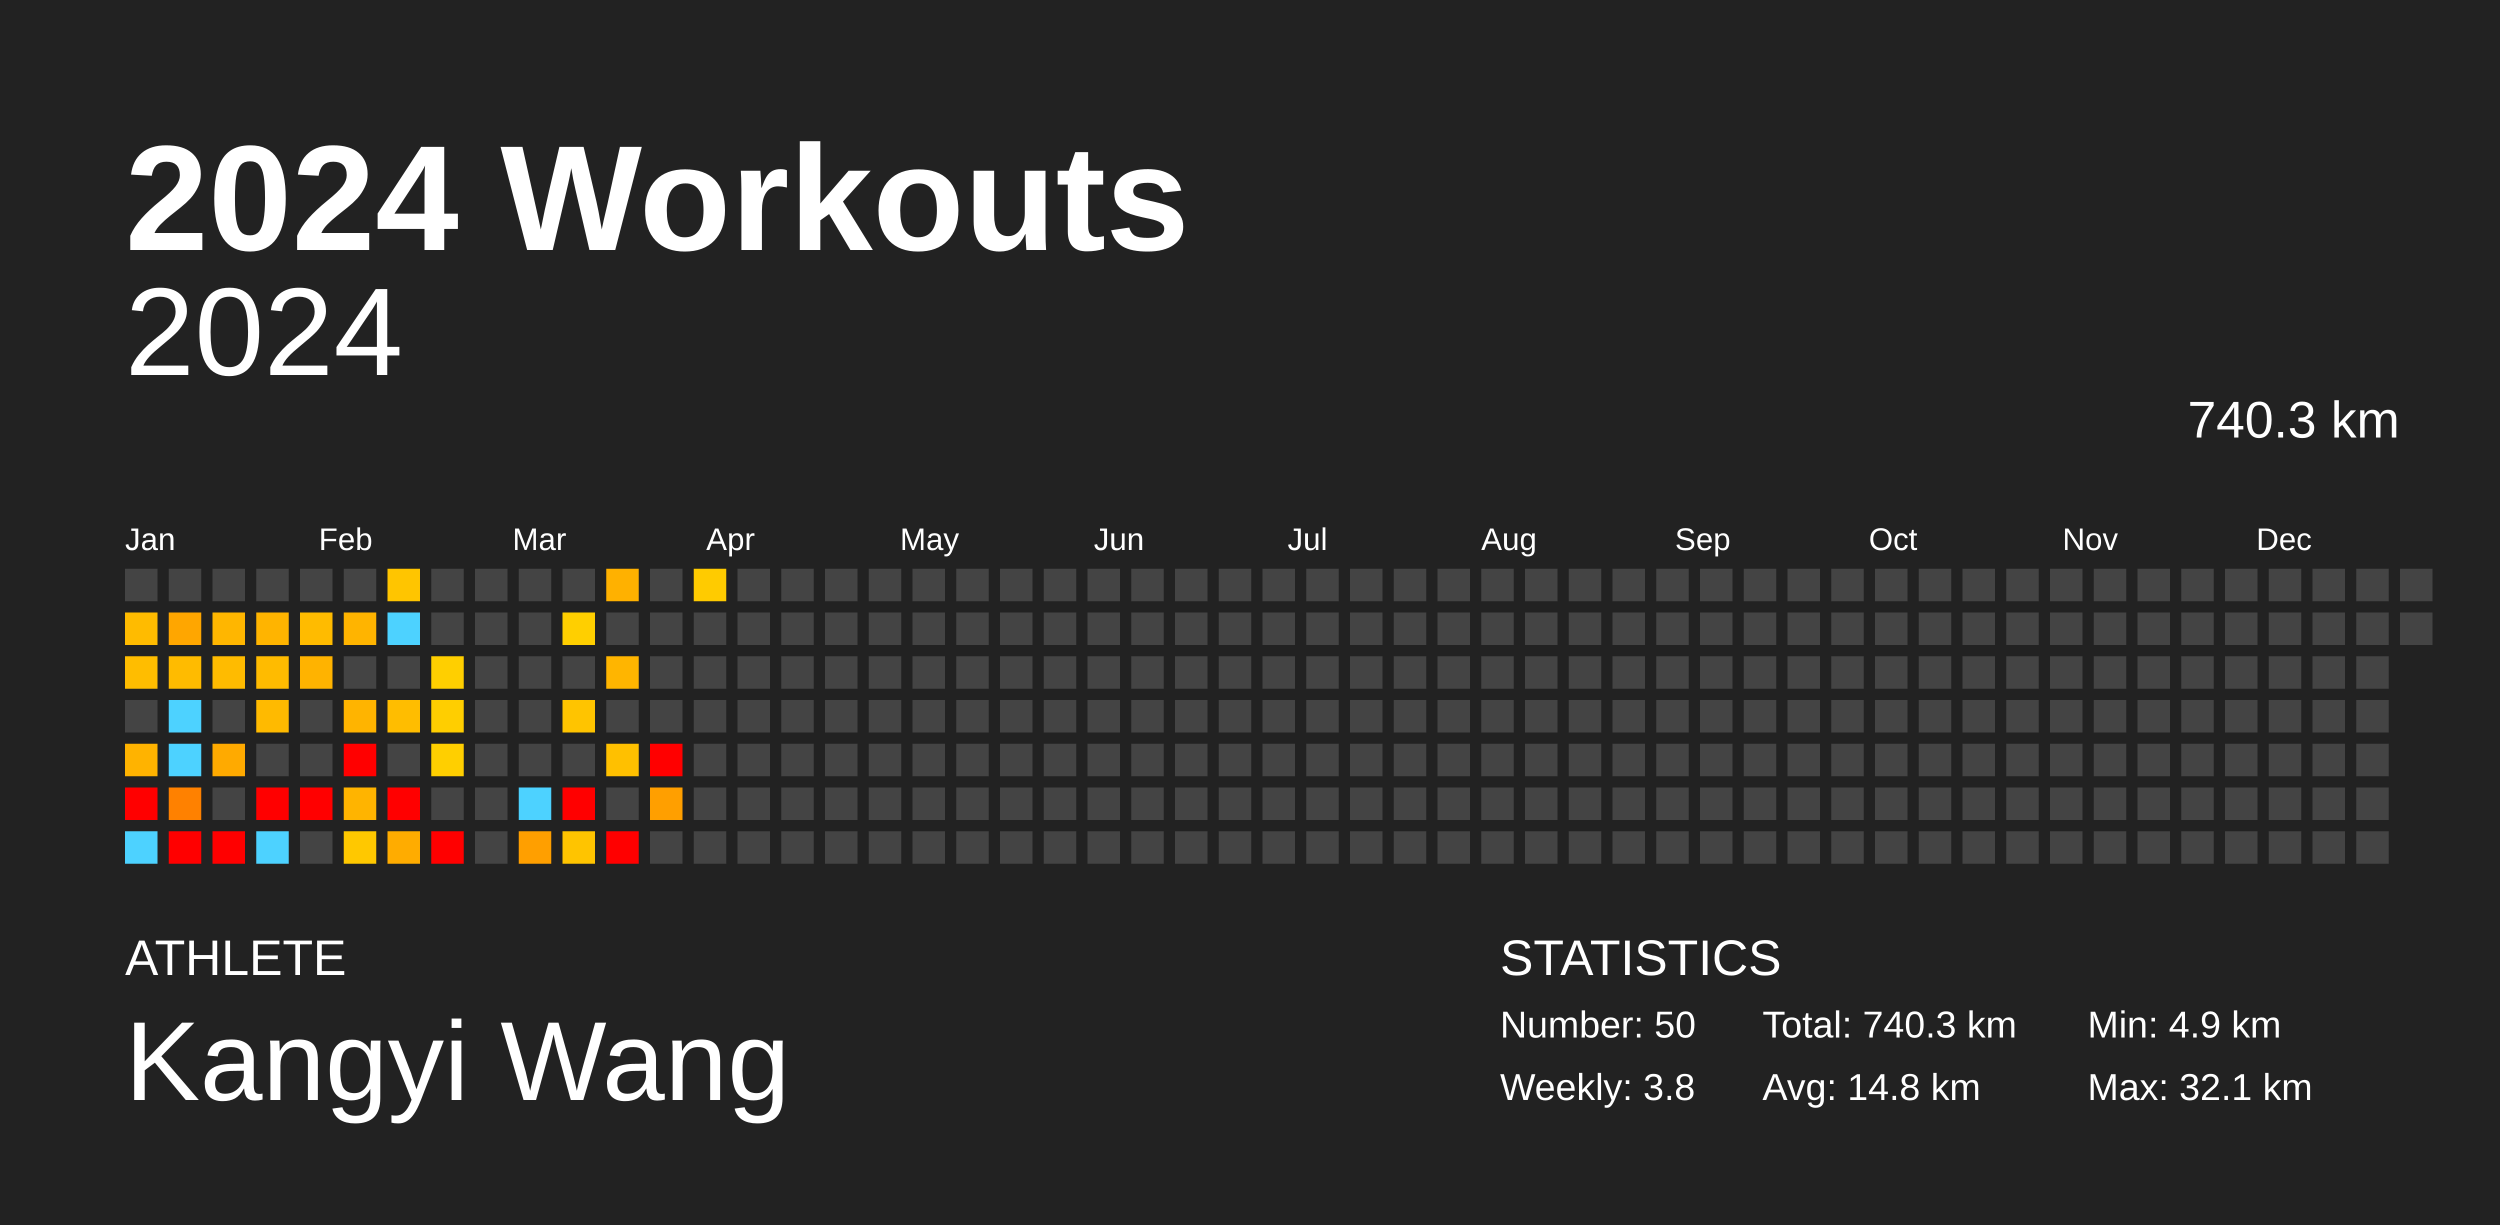
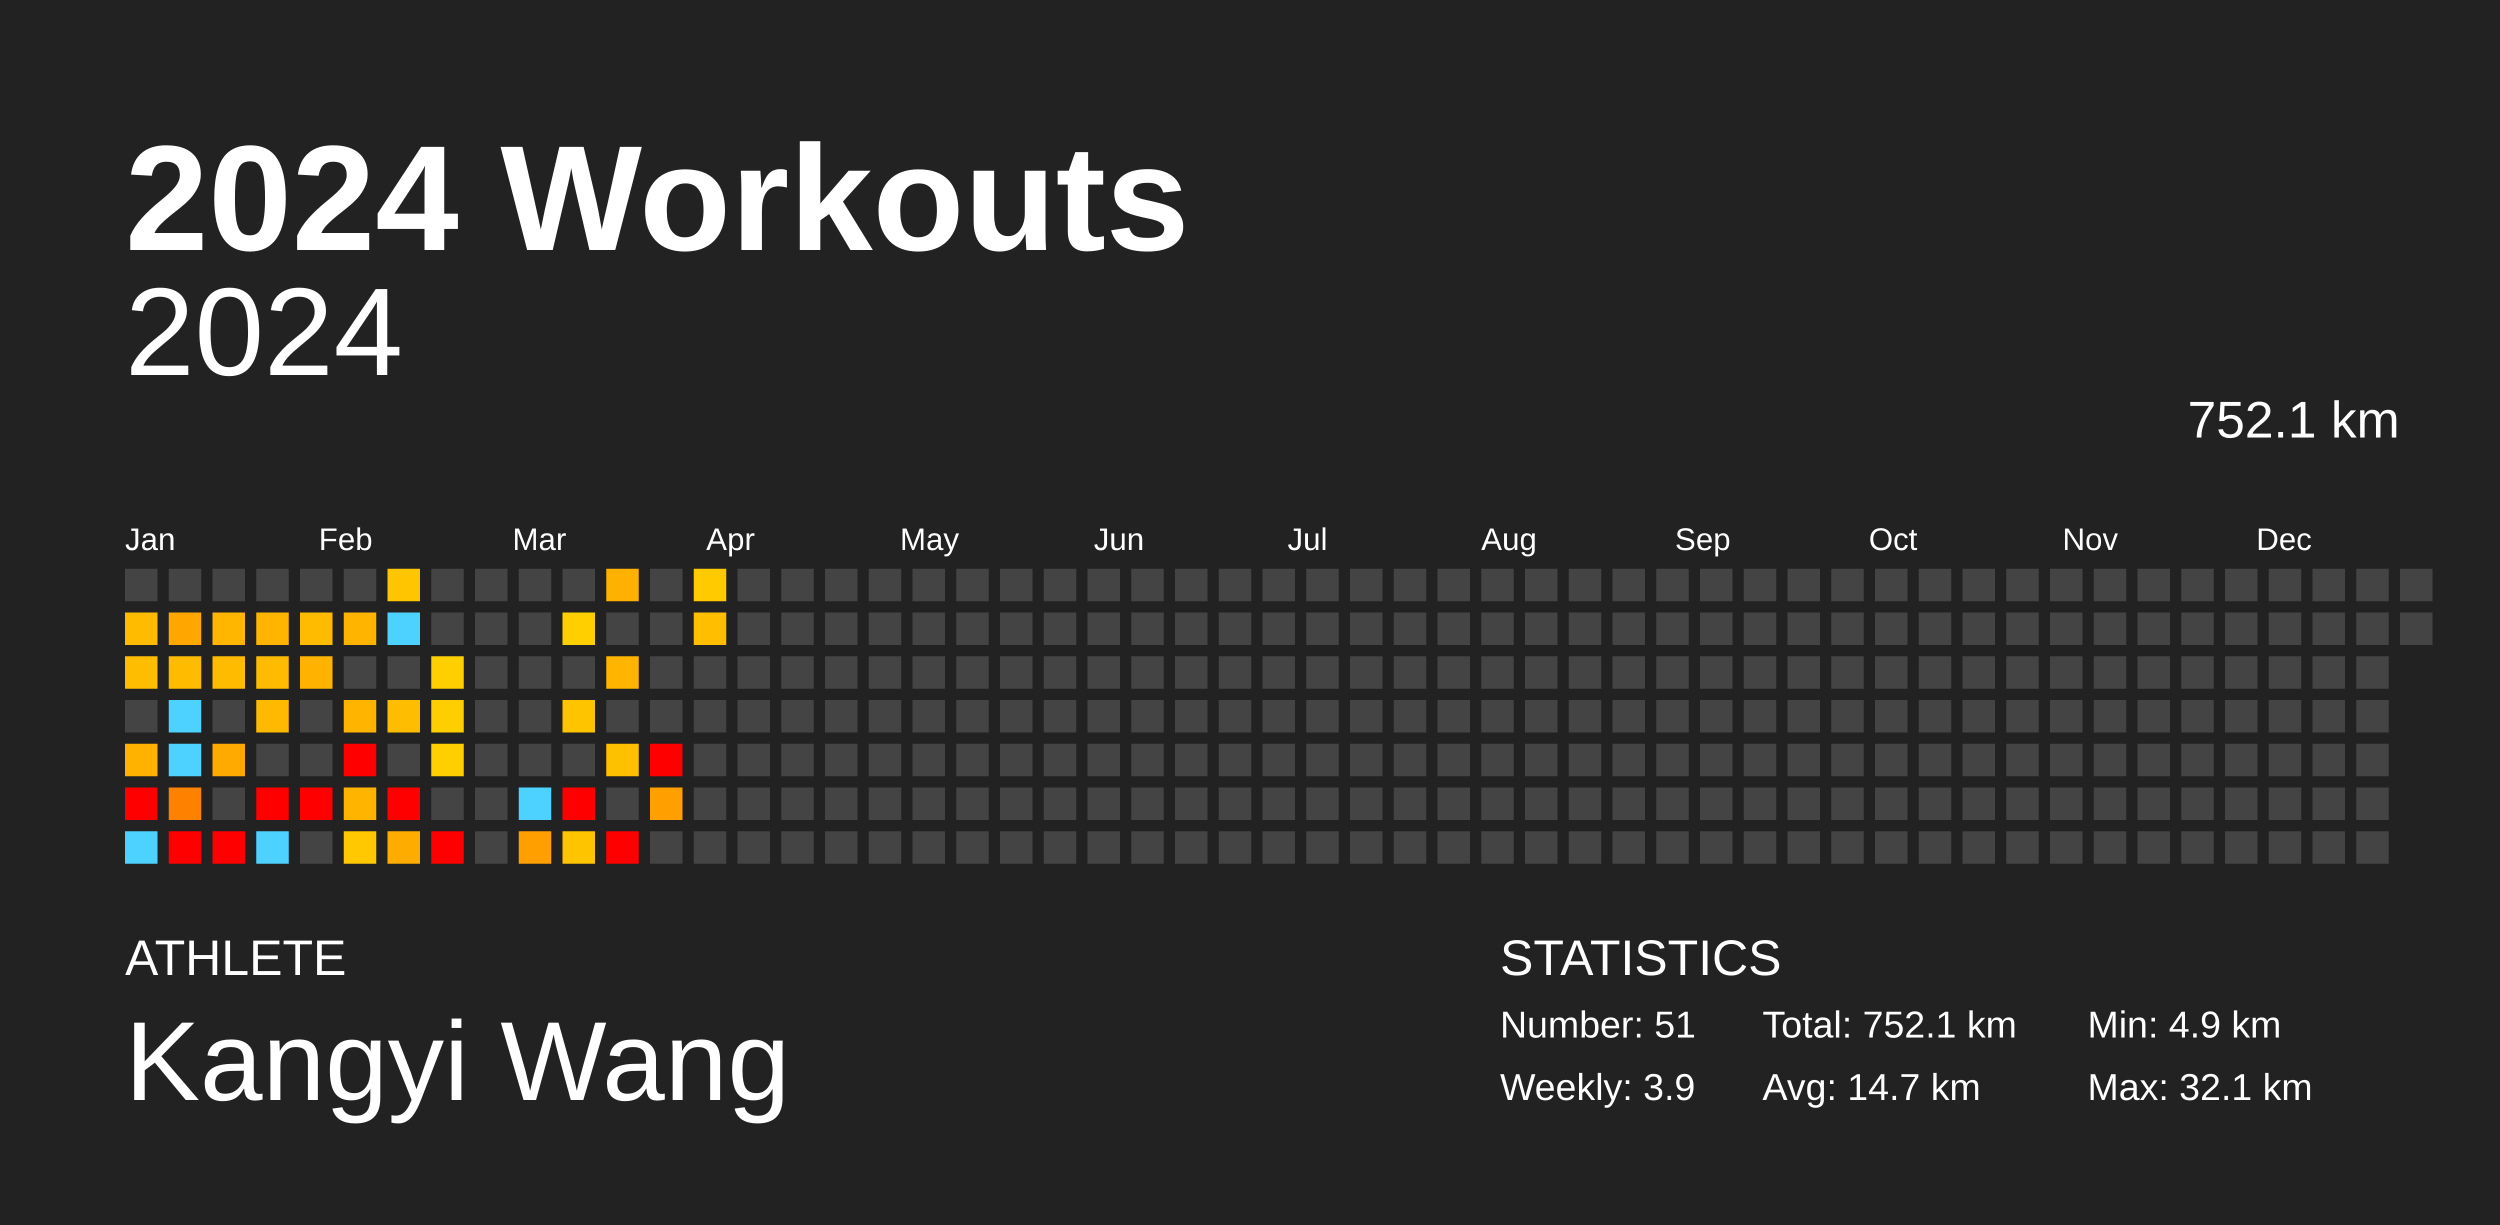
<svg xmlns="http://www.w3.org/2000/svg" baseProfile="full" height="98mm" version="1.1" viewBox="0,0,200,98" width="200mm">
  <defs />
  <rect fill="#222222" height="98" width="200" x="0" y="0" />
  <text fill="#FFFFFF" style="font-size:12px; font-family:Arial; font-weight:bold;" x="10" y="20">2024 Workouts</text>
  <text fill="#FFFFFF" style="font-size:4px; font-family:Arial" x="10" y="78">ATHLETE</text>
  <text fill="#FFFFFF" style="font-size:9px; font-family:Arial" x="10" y="88">Kangyi Wang</text>
  <text fill="#FFFFFF" style="font-size:4px; font-family:Arial" x="120" y="78">STATISTICS</text>
-   <text fill="#FFFFFF" style="font-size:3px; font-family:Arial" x="120" y="83">Number: 50</text>
-   <text fill="#FFFFFF" style="font-size:3px; font-family:Arial" x="120" y="88">Weekly: 3.8</text>
-   <text fill="#FFFFFF" style="font-size:3px; font-family:Arial" x="141" y="83">Total: 740.3 km</text>
-   <text fill="#FFFFFF" style="font-size:3px; font-family:Arial" x="141" y="88">Avg: 14.8 km</text>
+   <text fill="#FFFFFF" style="font-size:3px; font-family:Arial" x="120" y="83">Number: 51</text>
+   <text fill="#FFFFFF" style="font-size:3px; font-family:Arial" x="120" y="88">Weekly: 3.9</text>
+   <text fill="#FFFFFF" style="font-size:3px; font-family:Arial" x="141" y="83">Total: 752.1 km</text>
+   <text fill="#FFFFFF" style="font-size:3px; font-family:Arial" x="141" y="88">Avg: 14.7 km</text>
  <text fill="#FFFFFF" style="font-size:3px; font-family:Arial" x="167" y="83">Min: 4.9 km</text>
  <text fill="#FFFFFF" style="font-size:3px; font-family:Arial" x="167" y="88">Max: 32.1 km</text>
  <text alignment-baseline="hanging" fill="#FFFFFF" style="font-size:10.0px; font-family:Arial;" x="10" y="30">2024</text>
-   <text alignment-baseline="hanging" fill="#FFFFFF" style="font-size:4.125px; font-family:Arial;" x="175" y="35">740.3 km</text>
+   <text alignment-baseline="hanging" fill="#FFFFFF" style="font-size:4.125px; font-family:Arial;" x="175" y="35">752.1 km</text>
  <text fill="#FFFFFF" style="font-size:2.5px; font-family:Arial" x="10.0" y="44">Jan</text>
  <text fill="#FFFFFF" style="font-size:2.5px; font-family:Arial" x="25.5" y="44">Feb</text>
  <text fill="#FFFFFF" style="font-size:2.5px; font-family:Arial" x="41.0" y="44">Mar</text>
  <text fill="#FFFFFF" style="font-size:2.5px; font-family:Arial" x="56.5" y="44">Apr</text>
  <text fill="#FFFFFF" style="font-size:2.5px; font-family:Arial" x="72.0" y="44">May</text>
  <text fill="#FFFFFF" style="font-size:2.5px; font-family:Arial" x="87.5" y="44">Jun</text>
  <text fill="#FFFFFF" style="font-size:2.5px; font-family:Arial" x="103.0" y="44">Jul</text>
  <text fill="#FFFFFF" style="font-size:2.5px; font-family:Arial" x="118.5" y="44">Aug</text>
  <text fill="#FFFFFF" style="font-size:2.5px; font-family:Arial" x="134.0" y="44">Sep</text>
  <text fill="#FFFFFF" style="font-size:2.5px; font-family:Arial" x="149.5" y="44">Oct</text>
  <text fill="#FFFFFF" style="font-size:2.5px; font-family:Arial" x="165.0" y="44">Nov</text>
  <text fill="#FFFFFF" style="font-size:2.5px; font-family:Arial" x="180.5" y="44">Dec</text>
  <rect fill="#444444" height="2.6" width="2.6" x="10.0" y="45.5" />
  <rect fill="#ffbb00" height="2.6" width="2.6" x="10.0" y="49.0" />
  <rect fill="#ffbd00" height="2.6" width="2.6" x="10.0" y="52.5" />
  <rect fill="#444444" height="2.6" width="2.6" x="10.0" y="56.0" />
  <rect fill="#ffb300" height="2.6" width="2.6" x="10.0" y="59.5" />
  <rect fill="red" height="2.6" width="2.6" x="10.0" y="63.0" />
  <rect fill="#4dd2ff" height="2.6" width="2.6" x="10.0" y="66.5" />
  <rect fill="#444444" height="2.6" width="2.6" x="13.5" y="45.5" />
  <rect fill="#ffa600" height="2.6" width="2.6" x="13.5" y="49.0" />
  <rect fill="#ffbb00" height="2.6" width="2.6" x="13.5" y="52.5" />
  <rect fill="#4dd2ff" height="2.6" width="2.6" x="13.5" y="56.0" />
  <rect fill="#4dd2ff" height="2.6" width="2.6" x="13.5" y="59.5" />
  <rect fill="#ff8100" height="2.6" width="2.6" x="13.5" y="63.0" />
  <rect fill="red" height="2.6" width="2.6" x="13.5" y="66.5" />
  <rect fill="#444444" height="2.6" width="2.6" x="17.0" y="45.5" />
  <rect fill="#ffb600" height="2.6" width="2.6" x="17.0" y="49.0" />
  <rect fill="#ffbb00" height="2.6" width="2.6" x="17.0" y="52.5" />
  <rect fill="#444444" height="2.6" width="2.6" x="17.0" y="56.0" />
  <rect fill="#ffaa00" height="2.6" width="2.6" x="17.0" y="59.5" />
  <rect fill="#444444" height="2.6" width="2.6" x="17.0" y="63.0" />
  <rect fill="red" height="2.6" width="2.6" x="17.0" y="66.5" />
  <rect fill="#444444" height="2.6" width="2.6" x="20.5" y="45.5" />
  <rect fill="#ffb400" height="2.6" width="2.6" x="20.5" y="49.0" />
  <rect fill="#ffbb00" height="2.6" width="2.6" x="20.5" y="52.5" />
  <rect fill="#ffba00" height="2.6" width="2.6" x="20.5" y="56.0" />
  <rect fill="#444444" height="2.6" width="2.6" x="20.5" y="59.5" />
  <rect fill="red" height="2.6" width="2.6" x="20.5" y="63.0" />
  <rect fill="#4dd2ff" height="2.6" width="2.6" x="20.5" y="66.5" />
  <rect fill="#444444" height="2.6" width="2.6" x="24.0" y="45.5" />
  <rect fill="#ffbb00" height="2.6" width="2.6" x="24.0" y="49.0" />
  <rect fill="#ffb300" height="2.6" width="2.6" x="24.0" y="52.5" />
  <rect fill="#444444" height="2.6" width="2.6" x="24.0" y="56.0" />
  <rect fill="#444444" height="2.6" width="2.6" x="24.0" y="59.5" />
  <rect fill="red" height="2.6" width="2.6" x="24.0" y="63.0" />
  <rect fill="#444444" height="2.6" width="2.6" x="24.0" y="66.5" />
  <rect fill="#444444" height="2.6" width="2.6" x="27.5" y="45.5" />
  <rect fill="#ffb400" height="2.6" width="2.6" x="27.5" y="49.0" />
  <rect fill="#444444" height="2.6" width="2.6" x="27.5" y="52.5" />
  <rect fill="#ffb400" height="2.6" width="2.6" x="27.5" y="56.0" />
  <rect fill="red" height="2.6" width="2.6" x="27.5" y="59.5" />
  <rect fill="#ffb400" height="2.6" width="2.6" x="27.5" y="63.0" />
  <rect fill="#ffc800" height="2.6" width="2.6" x="27.5" y="66.5" />
  <rect fill="#ffc500" height="2.6" width="2.6" x="31.0" y="45.5" />
  <rect fill="#4dd2ff" height="2.6" width="2.6" x="31.0" y="49.0" />
  <rect fill="#444444" height="2.6" width="2.6" x="31.0" y="52.5" />
  <rect fill="#ffbd00" height="2.6" width="2.6" x="31.0" y="56.0" />
  <rect fill="#444444" height="2.6" width="2.6" x="31.0" y="59.5" />
  <rect fill="red" height="2.6" width="2.6" x="31.0" y="63.0" />
  <rect fill="#ffac00" height="2.6" width="2.6" x="31.0" y="66.5" />
  <rect fill="#444444" height="2.6" width="2.6" x="34.5" y="45.5" />
  <rect fill="#444444" height="2.6" width="2.6" x="34.5" y="49.0" />
  <rect fill="#ffcf00" height="2.6" width="2.6" x="34.5" y="52.5" />
  <rect fill="#ffce00" height="2.6" width="2.6" x="34.5" y="56.0" />
  <rect fill="#ffcf00" height="2.6" width="2.6" x="34.5" y="59.5" />
  <rect fill="#444444" height="2.6" width="2.6" x="34.5" y="63.0" />
  <rect fill="red" height="2.6" width="2.6" x="34.5" y="66.5" />
  <rect fill="#444444" height="2.6" width="2.6" x="38.0" y="45.5" />
  <rect fill="#444444" height="2.6" width="2.6" x="38.0" y="49.0" />
  <rect fill="#444444" height="2.6" width="2.6" x="38.0" y="52.5" />
  <rect fill="#444444" height="2.6" width="2.6" x="38.0" y="56.0" />
  <rect fill="#444444" height="2.6" width="2.6" x="38.0" y="59.5" />
  <rect fill="#444444" height="2.6" width="2.6" x="38.0" y="63.0" />
  <rect fill="#444444" height="2.6" width="2.6" x="38.0" y="66.5" />
  <rect fill="#444444" height="2.6" width="2.6" x="41.5" y="45.5" />
  <rect fill="#444444" height="2.6" width="2.6" x="41.5" y="49.0" />
  <rect fill="#444444" height="2.6" width="2.6" x="41.5" y="52.5" />
  <rect fill="#444444" height="2.6" width="2.6" x="41.5" y="56.0" />
  <rect fill="#444444" height="2.6" width="2.6" x="41.5" y="59.5" />
  <rect fill="#4dd2ff" height="2.6" width="2.6" x="41.5" y="63.0" />
  <rect fill="#ff9f00" height="2.6" width="2.6" x="41.5" y="66.5" />
  <rect fill="#444444" height="2.6" width="2.6" x="45.0" y="45.5" />
  <rect fill="#ffcf00" height="2.6" width="2.6" x="45.0" y="49.0" />
  <rect fill="#444444" height="2.6" width="2.6" x="45.0" y="52.5" />
  <rect fill="#ffc400" height="2.6" width="2.6" x="45.0" y="56.0" />
  <rect fill="#444444" height="2.6" width="2.6" x="45.0" y="59.5" />
  <rect fill="red" height="2.6" width="2.6" x="45.0" y="63.0" />
  <rect fill="#ffc400" height="2.6" width="2.6" x="45.0" y="66.5" />
  <rect fill="#ffb100" height="2.6" width="2.6" x="48.5" y="45.5" />
  <rect fill="#444444" height="2.6" width="2.6" x="48.5" y="49.0" />
  <rect fill="#ffb500" height="2.6" width="2.6" x="48.5" y="52.5" />
  <rect fill="#444444" height="2.6" width="2.6" x="48.5" y="56.0" />
  <rect fill="#ffc000" height="2.6" width="2.6" x="48.5" y="59.5" />
  <rect fill="#444444" height="2.6" width="2.6" x="48.5" y="63.0" />
  <rect fill="red" height="2.6" width="2.6" x="48.5" y="66.5" />
  <rect fill="#444444" height="2.6" width="2.6" x="52.0" y="45.5" />
  <rect fill="#444444" height="2.6" width="2.6" x="52.0" y="49.0" />
  <rect fill="#444444" height="2.6" width="2.6" x="52.0" y="52.5" />
  <rect fill="#444444" height="2.6" width="2.6" x="52.0" y="56.0" />
  <rect fill="red" height="2.6" width="2.6" x="52.0" y="59.5" />
  <rect fill="#ff9f00" height="2.6" width="2.6" x="52.0" y="63.0" />
  <rect fill="#444444" height="2.6" width="2.6" x="52.0" y="66.5" />
  <rect fill="#ffcb00" height="2.6" width="2.6" x="55.5" y="45.5" />
-   <rect fill="#444444" height="2.6" width="2.6" x="55.5" y="49.0" />
+   <rect fill="#ffbe00" height="2.6" width="2.6" x="55.5" y="49.0" />
  <rect fill="#444444" height="2.6" width="2.6" x="55.5" y="52.5" />
  <rect fill="#444444" height="2.6" width="2.6" x="55.5" y="56.0" />
  <rect fill="#444444" height="2.6" width="2.6" x="55.5" y="59.5" />
  <rect fill="#444444" height="2.6" width="2.6" x="55.5" y="63.0" />
  <rect fill="#444444" height="2.6" width="2.6" x="55.5" y="66.5" />
  <rect fill="#444444" height="2.6" width="2.6" x="59.0" y="45.5" />
  <rect fill="#444444" height="2.6" width="2.6" x="59.0" y="49.0" />
  <rect fill="#444444" height="2.6" width="2.6" x="59.0" y="52.5" />
  <rect fill="#444444" height="2.6" width="2.6" x="59.0" y="56.0" />
  <rect fill="#444444" height="2.6" width="2.6" x="59.0" y="59.5" />
  <rect fill="#444444" height="2.6" width="2.6" x="59.0" y="63.0" />
  <rect fill="#444444" height="2.6" width="2.6" x="59.0" y="66.5" />
  <rect fill="#444444" height="2.6" width="2.6" x="62.5" y="45.5" />
  <rect fill="#444444" height="2.6" width="2.6" x="62.5" y="49.0" />
  <rect fill="#444444" height="2.6" width="2.6" x="62.5" y="52.5" />
  <rect fill="#444444" height="2.6" width="2.6" x="62.5" y="56.0" />
  <rect fill="#444444" height="2.6" width="2.6" x="62.5" y="59.5" />
  <rect fill="#444444" height="2.6" width="2.6" x="62.5" y="63.0" />
  <rect fill="#444444" height="2.6" width="2.6" x="62.5" y="66.5" />
  <rect fill="#444444" height="2.6" width="2.6" x="66.0" y="45.5" />
  <rect fill="#444444" height="2.6" width="2.6" x="66.0" y="49.0" />
  <rect fill="#444444" height="2.6" width="2.6" x="66.0" y="52.5" />
  <rect fill="#444444" height="2.6" width="2.6" x="66.0" y="56.0" />
  <rect fill="#444444" height="2.6" width="2.6" x="66.0" y="59.5" />
  <rect fill="#444444" height="2.6" width="2.6" x="66.0" y="63.0" />
  <rect fill="#444444" height="2.6" width="2.6" x="66.0" y="66.5" />
  <rect fill="#444444" height="2.6" width="2.6" x="69.5" y="45.5" />
  <rect fill="#444444" height="2.6" width="2.6" x="69.5" y="49.0" />
  <rect fill="#444444" height="2.6" width="2.6" x="69.5" y="52.5" />
  <rect fill="#444444" height="2.6" width="2.6" x="69.5" y="56.0" />
  <rect fill="#444444" height="2.6" width="2.6" x="69.5" y="59.5" />
  <rect fill="#444444" height="2.6" width="2.6" x="69.5" y="63.0" />
  <rect fill="#444444" height="2.6" width="2.6" x="69.5" y="66.5" />
  <rect fill="#444444" height="2.6" width="2.6" x="73.0" y="45.5" />
  <rect fill="#444444" height="2.6" width="2.6" x="73.0" y="49.0" />
  <rect fill="#444444" height="2.6" width="2.6" x="73.0" y="52.5" />
  <rect fill="#444444" height="2.6" width="2.6" x="73.0" y="56.0" />
  <rect fill="#444444" height="2.6" width="2.6" x="73.0" y="59.5" />
  <rect fill="#444444" height="2.6" width="2.6" x="73.0" y="63.0" />
  <rect fill="#444444" height="2.6" width="2.6" x="73.0" y="66.5" />
  <rect fill="#444444" height="2.6" width="2.6" x="76.5" y="45.5" />
  <rect fill="#444444" height="2.6" width="2.6" x="76.5" y="49.0" />
  <rect fill="#444444" height="2.6" width="2.6" x="76.5" y="52.5" />
  <rect fill="#444444" height="2.6" width="2.6" x="76.5" y="56.0" />
  <rect fill="#444444" height="2.6" width="2.6" x="76.5" y="59.5" />
  <rect fill="#444444" height="2.6" width="2.6" x="76.5" y="63.0" />
  <rect fill="#444444" height="2.6" width="2.6" x="76.5" y="66.5" />
  <rect fill="#444444" height="2.6" width="2.6" x="80.0" y="45.5" />
  <rect fill="#444444" height="2.6" width="2.6" x="80.0" y="49.0" />
  <rect fill="#444444" height="2.6" width="2.6" x="80.0" y="52.5" />
  <rect fill="#444444" height="2.6" width="2.6" x="80.0" y="56.0" />
  <rect fill="#444444" height="2.6" width="2.6" x="80.0" y="59.5" />
  <rect fill="#444444" height="2.6" width="2.6" x="80.0" y="63.0" />
  <rect fill="#444444" height="2.6" width="2.6" x="80.0" y="66.5" />
  <rect fill="#444444" height="2.6" width="2.6" x="83.5" y="45.5" />
  <rect fill="#444444" height="2.6" width="2.6" x="83.5" y="49.0" />
  <rect fill="#444444" height="2.6" width="2.6" x="83.5" y="52.5" />
  <rect fill="#444444" height="2.6" width="2.6" x="83.5" y="56.0" />
  <rect fill="#444444" height="2.6" width="2.6" x="83.5" y="59.5" />
  <rect fill="#444444" height="2.6" width="2.6" x="83.5" y="63.0" />
  <rect fill="#444444" height="2.6" width="2.6" x="83.5" y="66.5" />
  <rect fill="#444444" height="2.6" width="2.6" x="87.0" y="45.5" />
  <rect fill="#444444" height="2.6" width="2.6" x="87.0" y="49.0" />
  <rect fill="#444444" height="2.6" width="2.6" x="87.0" y="52.5" />
  <rect fill="#444444" height="2.6" width="2.6" x="87.0" y="56.0" />
  <rect fill="#444444" height="2.6" width="2.6" x="87.0" y="59.5" />
  <rect fill="#444444" height="2.6" width="2.6" x="87.0" y="63.0" />
  <rect fill="#444444" height="2.6" width="2.6" x="87.0" y="66.5" />
  <rect fill="#444444" height="2.6" width="2.6" x="90.5" y="45.5" />
  <rect fill="#444444" height="2.6" width="2.6" x="90.5" y="49.0" />
  <rect fill="#444444" height="2.6" width="2.6" x="90.5" y="52.5" />
  <rect fill="#444444" height="2.6" width="2.6" x="90.5" y="56.0" />
  <rect fill="#444444" height="2.6" width="2.6" x="90.5" y="59.5" />
  <rect fill="#444444" height="2.6" width="2.6" x="90.5" y="63.0" />
  <rect fill="#444444" height="2.6" width="2.6" x="90.5" y="66.5" />
  <rect fill="#444444" height="2.6" width="2.6" x="94.0" y="45.5" />
  <rect fill="#444444" height="2.6" width="2.6" x="94.0" y="49.0" />
  <rect fill="#444444" height="2.6" width="2.6" x="94.0" y="52.5" />
  <rect fill="#444444" height="2.6" width="2.6" x="94.0" y="56.0" />
  <rect fill="#444444" height="2.6" width="2.6" x="94.0" y="59.5" />
  <rect fill="#444444" height="2.6" width="2.6" x="94.0" y="63.0" />
  <rect fill="#444444" height="2.6" width="2.6" x="94.0" y="66.5" />
  <rect fill="#444444" height="2.6" width="2.6" x="97.5" y="45.5" />
  <rect fill="#444444" height="2.6" width="2.6" x="97.5" y="49.0" />
  <rect fill="#444444" height="2.6" width="2.6" x="97.5" y="52.5" />
  <rect fill="#444444" height="2.6" width="2.6" x="97.5" y="56.0" />
  <rect fill="#444444" height="2.6" width="2.6" x="97.5" y="59.5" />
  <rect fill="#444444" height="2.6" width="2.6" x="97.5" y="63.0" />
  <rect fill="#444444" height="2.6" width="2.6" x="97.5" y="66.5" />
  <rect fill="#444444" height="2.6" width="2.6" x="101.0" y="45.5" />
  <rect fill="#444444" height="2.6" width="2.6" x="101.0" y="49.0" />
  <rect fill="#444444" height="2.6" width="2.6" x="101.0" y="52.5" />
  <rect fill="#444444" height="2.6" width="2.6" x="101.0" y="56.0" />
  <rect fill="#444444" height="2.6" width="2.6" x="101.0" y="59.5" />
  <rect fill="#444444" height="2.6" width="2.6" x="101.0" y="63.0" />
  <rect fill="#444444" height="2.6" width="2.6" x="101.0" y="66.5" />
  <rect fill="#444444" height="2.6" width="2.6" x="104.5" y="45.5" />
  <rect fill="#444444" height="2.6" width="2.6" x="104.5" y="49.0" />
  <rect fill="#444444" height="2.6" width="2.6" x="104.5" y="52.5" />
  <rect fill="#444444" height="2.6" width="2.6" x="104.5" y="56.0" />
  <rect fill="#444444" height="2.6" width="2.6" x="104.5" y="59.5" />
  <rect fill="#444444" height="2.6" width="2.6" x="104.5" y="63.0" />
  <rect fill="#444444" height="2.6" width="2.6" x="104.5" y="66.5" />
  <rect fill="#444444" height="2.6" width="2.6" x="108.0" y="45.5" />
  <rect fill="#444444" height="2.6" width="2.6" x="108.0" y="49.0" />
  <rect fill="#444444" height="2.6" width="2.6" x="108.0" y="52.5" />
  <rect fill="#444444" height="2.6" width="2.6" x="108.0" y="56.0" />
  <rect fill="#444444" height="2.6" width="2.6" x="108.0" y="59.5" />
  <rect fill="#444444" height="2.6" width="2.6" x="108.0" y="63.0" />
  <rect fill="#444444" height="2.6" width="2.6" x="108.0" y="66.5" />
  <rect fill="#444444" height="2.6" width="2.6" x="111.5" y="45.5" />
  <rect fill="#444444" height="2.6" width="2.6" x="111.5" y="49.0" />
  <rect fill="#444444" height="2.6" width="2.6" x="111.5" y="52.5" />
  <rect fill="#444444" height="2.6" width="2.6" x="111.5" y="56.0" />
  <rect fill="#444444" height="2.6" width="2.6" x="111.5" y="59.5" />
  <rect fill="#444444" height="2.6" width="2.6" x="111.5" y="63.0" />
  <rect fill="#444444" height="2.6" width="2.6" x="111.5" y="66.5" />
  <rect fill="#444444" height="2.6" width="2.6" x="115.0" y="45.5" />
  <rect fill="#444444" height="2.6" width="2.6" x="115.0" y="49.0" />
  <rect fill="#444444" height="2.6" width="2.6" x="115.0" y="52.5" />
  <rect fill="#444444" height="2.6" width="2.6" x="115.0" y="56.0" />
  <rect fill="#444444" height="2.6" width="2.6" x="115.0" y="59.5" />
  <rect fill="#444444" height="2.6" width="2.6" x="115.0" y="63.0" />
  <rect fill="#444444" height="2.6" width="2.6" x="115.0" y="66.5" />
  <rect fill="#444444" height="2.6" width="2.6" x="118.5" y="45.5" />
  <rect fill="#444444" height="2.6" width="2.6" x="118.5" y="49.0" />
  <rect fill="#444444" height="2.6" width="2.6" x="118.5" y="52.5" />
  <rect fill="#444444" height="2.6" width="2.6" x="118.5" y="56.0" />
  <rect fill="#444444" height="2.6" width="2.6" x="118.5" y="59.5" />
  <rect fill="#444444" height="2.6" width="2.6" x="118.5" y="63.0" />
  <rect fill="#444444" height="2.6" width="2.6" x="118.5" y="66.5" />
  <rect fill="#444444" height="2.6" width="2.6" x="122.0" y="45.5" />
  <rect fill="#444444" height="2.6" width="2.6" x="122.0" y="49.0" />
  <rect fill="#444444" height="2.6" width="2.6" x="122.0" y="52.5" />
  <rect fill="#444444" height="2.6" width="2.6" x="122.0" y="56.0" />
  <rect fill="#444444" height="2.6" width="2.6" x="122.0" y="59.5" />
  <rect fill="#444444" height="2.6" width="2.6" x="122.0" y="63.0" />
  <rect fill="#444444" height="2.6" width="2.6" x="122.0" y="66.5" />
  <rect fill="#444444" height="2.6" width="2.6" x="125.5" y="45.5" />
  <rect fill="#444444" height="2.6" width="2.6" x="125.5" y="49.0" />
  <rect fill="#444444" height="2.6" width="2.6" x="125.5" y="52.5" />
  <rect fill="#444444" height="2.6" width="2.6" x="125.5" y="56.0" />
  <rect fill="#444444" height="2.6" width="2.6" x="125.5" y="59.5" />
  <rect fill="#444444" height="2.6" width="2.6" x="125.5" y="63.0" />
  <rect fill="#444444" height="2.6" width="2.6" x="125.5" y="66.5" />
  <rect fill="#444444" height="2.6" width="2.6" x="129.0" y="45.5" />
  <rect fill="#444444" height="2.6" width="2.6" x="129.0" y="49.0" />
  <rect fill="#444444" height="2.6" width="2.6" x="129.0" y="52.5" />
  <rect fill="#444444" height="2.6" width="2.6" x="129.0" y="56.0" />
  <rect fill="#444444" height="2.6" width="2.6" x="129.0" y="59.5" />
  <rect fill="#444444" height="2.6" width="2.6" x="129.0" y="63.0" />
  <rect fill="#444444" height="2.6" width="2.6" x="129.0" y="66.5" />
  <rect fill="#444444" height="2.6" width="2.6" x="132.5" y="45.5" />
  <rect fill="#444444" height="2.6" width="2.6" x="132.5" y="49.0" />
  <rect fill="#444444" height="2.6" width="2.6" x="132.5" y="52.5" />
  <rect fill="#444444" height="2.6" width="2.6" x="132.5" y="56.0" />
  <rect fill="#444444" height="2.6" width="2.6" x="132.5" y="59.5" />
  <rect fill="#444444" height="2.6" width="2.6" x="132.5" y="63.0" />
  <rect fill="#444444" height="2.6" width="2.6" x="132.5" y="66.5" />
  <rect fill="#444444" height="2.6" width="2.6" x="136.0" y="45.5" />
  <rect fill="#444444" height="2.6" width="2.6" x="136.0" y="49.0" />
  <rect fill="#444444" height="2.6" width="2.6" x="136.0" y="52.5" />
  <rect fill="#444444" height="2.6" width="2.6" x="136.0" y="56.0" />
  <rect fill="#444444" height="2.6" width="2.6" x="136.0" y="59.5" />
  <rect fill="#444444" height="2.6" width="2.6" x="136.0" y="63.0" />
  <rect fill="#444444" height="2.6" width="2.6" x="136.0" y="66.5" />
  <rect fill="#444444" height="2.6" width="2.6" x="139.5" y="45.5" />
  <rect fill="#444444" height="2.6" width="2.6" x="139.5" y="49.0" />
  <rect fill="#444444" height="2.6" width="2.6" x="139.5" y="52.5" />
  <rect fill="#444444" height="2.6" width="2.6" x="139.5" y="56.0" />
  <rect fill="#444444" height="2.6" width="2.6" x="139.5" y="59.5" />
  <rect fill="#444444" height="2.6" width="2.6" x="139.5" y="63.0" />
  <rect fill="#444444" height="2.6" width="2.6" x="139.5" y="66.5" />
  <rect fill="#444444" height="2.6" width="2.6" x="143.0" y="45.5" />
  <rect fill="#444444" height="2.6" width="2.6" x="143.0" y="49.0" />
  <rect fill="#444444" height="2.6" width="2.6" x="143.0" y="52.5" />
  <rect fill="#444444" height="2.6" width="2.6" x="143.0" y="56.0" />
  <rect fill="#444444" height="2.6" width="2.6" x="143.0" y="59.5" />
  <rect fill="#444444" height="2.6" width="2.6" x="143.0" y="63.0" />
  <rect fill="#444444" height="2.6" width="2.6" x="143.0" y="66.5" />
  <rect fill="#444444" height="2.6" width="2.6" x="146.5" y="45.5" />
  <rect fill="#444444" height="2.6" width="2.6" x="146.5" y="49.0" />
  <rect fill="#444444" height="2.6" width="2.6" x="146.5" y="52.5" />
  <rect fill="#444444" height="2.6" width="2.6" x="146.5" y="56.0" />
  <rect fill="#444444" height="2.6" width="2.6" x="146.5" y="59.5" />
  <rect fill="#444444" height="2.6" width="2.6" x="146.5" y="63.0" />
  <rect fill="#444444" height="2.6" width="2.6" x="146.5" y="66.5" />
  <rect fill="#444444" height="2.6" width="2.6" x="150.0" y="45.5" />
  <rect fill="#444444" height="2.6" width="2.6" x="150.0" y="49.0" />
  <rect fill="#444444" height="2.6" width="2.6" x="150.0" y="52.5" />
  <rect fill="#444444" height="2.6" width="2.6" x="150.0" y="56.0" />
  <rect fill="#444444" height="2.6" width="2.6" x="150.0" y="59.5" />
  <rect fill="#444444" height="2.6" width="2.6" x="150.0" y="63.0" />
  <rect fill="#444444" height="2.6" width="2.6" x="150.0" y="66.5" />
  <rect fill="#444444" height="2.6" width="2.6" x="153.5" y="45.5" />
  <rect fill="#444444" height="2.6" width="2.6" x="153.5" y="49.0" />
  <rect fill="#444444" height="2.6" width="2.6" x="153.5" y="52.5" />
  <rect fill="#444444" height="2.6" width="2.6" x="153.5" y="56.0" />
  <rect fill="#444444" height="2.6" width="2.6" x="153.5" y="59.5" />
  <rect fill="#444444" height="2.6" width="2.6" x="153.5" y="63.0" />
  <rect fill="#444444" height="2.6" width="2.6" x="153.5" y="66.5" />
  <rect fill="#444444" height="2.6" width="2.6" x="157.0" y="45.5" />
  <rect fill="#444444" height="2.6" width="2.6" x="157.0" y="49.0" />
  <rect fill="#444444" height="2.6" width="2.6" x="157.0" y="52.5" />
  <rect fill="#444444" height="2.6" width="2.6" x="157.0" y="56.0" />
  <rect fill="#444444" height="2.6" width="2.6" x="157.0" y="59.5" />
  <rect fill="#444444" height="2.6" width="2.6" x="157.0" y="63.0" />
  <rect fill="#444444" height="2.6" width="2.6" x="157.0" y="66.5" />
  <rect fill="#444444" height="2.6" width="2.6" x="160.5" y="45.5" />
  <rect fill="#444444" height="2.6" width="2.6" x="160.5" y="49.0" />
  <rect fill="#444444" height="2.6" width="2.6" x="160.5" y="52.5" />
  <rect fill="#444444" height="2.6" width="2.6" x="160.5" y="56.0" />
  <rect fill="#444444" height="2.6" width="2.6" x="160.5" y="59.5" />
  <rect fill="#444444" height="2.6" width="2.6" x="160.5" y="63.0" />
  <rect fill="#444444" height="2.6" width="2.6" x="160.5" y="66.5" />
  <rect fill="#444444" height="2.6" width="2.6" x="164.0" y="45.5" />
  <rect fill="#444444" height="2.6" width="2.6" x="164.0" y="49.0" />
  <rect fill="#444444" height="2.6" width="2.6" x="164.0" y="52.5" />
  <rect fill="#444444" height="2.6" width="2.6" x="164.0" y="56.0" />
  <rect fill="#444444" height="2.6" width="2.6" x="164.0" y="59.5" />
  <rect fill="#444444" height="2.6" width="2.6" x="164.0" y="63.0" />
  <rect fill="#444444" height="2.6" width="2.6" x="164.0" y="66.5" />
  <rect fill="#444444" height="2.6" width="2.6" x="167.5" y="45.5" />
  <rect fill="#444444" height="2.6" width="2.6" x="167.5" y="49.0" />
  <rect fill="#444444" height="2.6" width="2.6" x="167.5" y="52.5" />
  <rect fill="#444444" height="2.6" width="2.6" x="167.5" y="56.0" />
  <rect fill="#444444" height="2.6" width="2.6" x="167.5" y="59.5" />
  <rect fill="#444444" height="2.6" width="2.6" x="167.5" y="63.0" />
  <rect fill="#444444" height="2.6" width="2.6" x="167.5" y="66.5" />
  <rect fill="#444444" height="2.6" width="2.6" x="171.0" y="45.5" />
  <rect fill="#444444" height="2.6" width="2.6" x="171.0" y="49.0" />
  <rect fill="#444444" height="2.6" width="2.6" x="171.0" y="52.5" />
  <rect fill="#444444" height="2.6" width="2.6" x="171.0" y="56.0" />
  <rect fill="#444444" height="2.6" width="2.6" x="171.0" y="59.5" />
  <rect fill="#444444" height="2.6" width="2.6" x="171.0" y="63.0" />
  <rect fill="#444444" height="2.6" width="2.6" x="171.0" y="66.5" />
  <rect fill="#444444" height="2.6" width="2.6" x="174.5" y="45.5" />
  <rect fill="#444444" height="2.6" width="2.6" x="174.5" y="49.0" />
  <rect fill="#444444" height="2.6" width="2.6" x="174.5" y="52.5" />
  <rect fill="#444444" height="2.6" width="2.6" x="174.5" y="56.0" />
  <rect fill="#444444" height="2.6" width="2.6" x="174.5" y="59.5" />
  <rect fill="#444444" height="2.6" width="2.6" x="174.5" y="63.0" />
  <rect fill="#444444" height="2.6" width="2.6" x="174.5" y="66.5" />
  <rect fill="#444444" height="2.6" width="2.6" x="178.0" y="45.5" />
  <rect fill="#444444" height="2.6" width="2.6" x="178.0" y="49.0" />
  <rect fill="#444444" height="2.6" width="2.6" x="178.0" y="52.5" />
  <rect fill="#444444" height="2.6" width="2.6" x="178.0" y="56.0" />
  <rect fill="#444444" height="2.6" width="2.6" x="178.0" y="59.5" />
  <rect fill="#444444" height="2.6" width="2.6" x="178.0" y="63.0" />
  <rect fill="#444444" height="2.6" width="2.6" x="178.0" y="66.5" />
  <rect fill="#444444" height="2.6" width="2.6" x="181.5" y="45.5" />
  <rect fill="#444444" height="2.6" width="2.6" x="181.5" y="49.0" />
  <rect fill="#444444" height="2.6" width="2.6" x="181.5" y="52.5" />
  <rect fill="#444444" height="2.6" width="2.6" x="181.5" y="56.0" />
  <rect fill="#444444" height="2.6" width="2.6" x="181.5" y="59.5" />
  <rect fill="#444444" height="2.6" width="2.6" x="181.5" y="63.0" />
  <rect fill="#444444" height="2.6" width="2.6" x="181.5" y="66.5" />
  <rect fill="#444444" height="2.6" width="2.6" x="185.0" y="45.5" />
  <rect fill="#444444" height="2.6" width="2.6" x="185.0" y="49.0" />
  <rect fill="#444444" height="2.6" width="2.6" x="185.0" y="52.5" />
  <rect fill="#444444" height="2.6" width="2.6" x="185.0" y="56.0" />
  <rect fill="#444444" height="2.6" width="2.6" x="185.0" y="59.5" />
  <rect fill="#444444" height="2.6" width="2.6" x="185.0" y="63.0" />
  <rect fill="#444444" height="2.6" width="2.6" x="185.0" y="66.5" />
  <rect fill="#444444" height="2.6" width="2.6" x="188.5" y="45.5" />
  <rect fill="#444444" height="2.6" width="2.6" x="188.5" y="49.0" />
  <rect fill="#444444" height="2.6" width="2.6" x="188.5" y="52.5" />
  <rect fill="#444444" height="2.6" width="2.6" x="188.5" y="56.0" />
  <rect fill="#444444" height="2.6" width="2.6" x="188.5" y="59.5" />
  <rect fill="#444444" height="2.6" width="2.6" x="188.5" y="63.0" />
  <rect fill="#444444" height="2.6" width="2.6" x="188.5" y="66.5" />
  <rect fill="#444444" height="2.6" width="2.6" x="192.0" y="45.5" />
  <rect fill="#444444" height="2.6" width="2.6" x="192.0" y="49.0" />
</svg>
